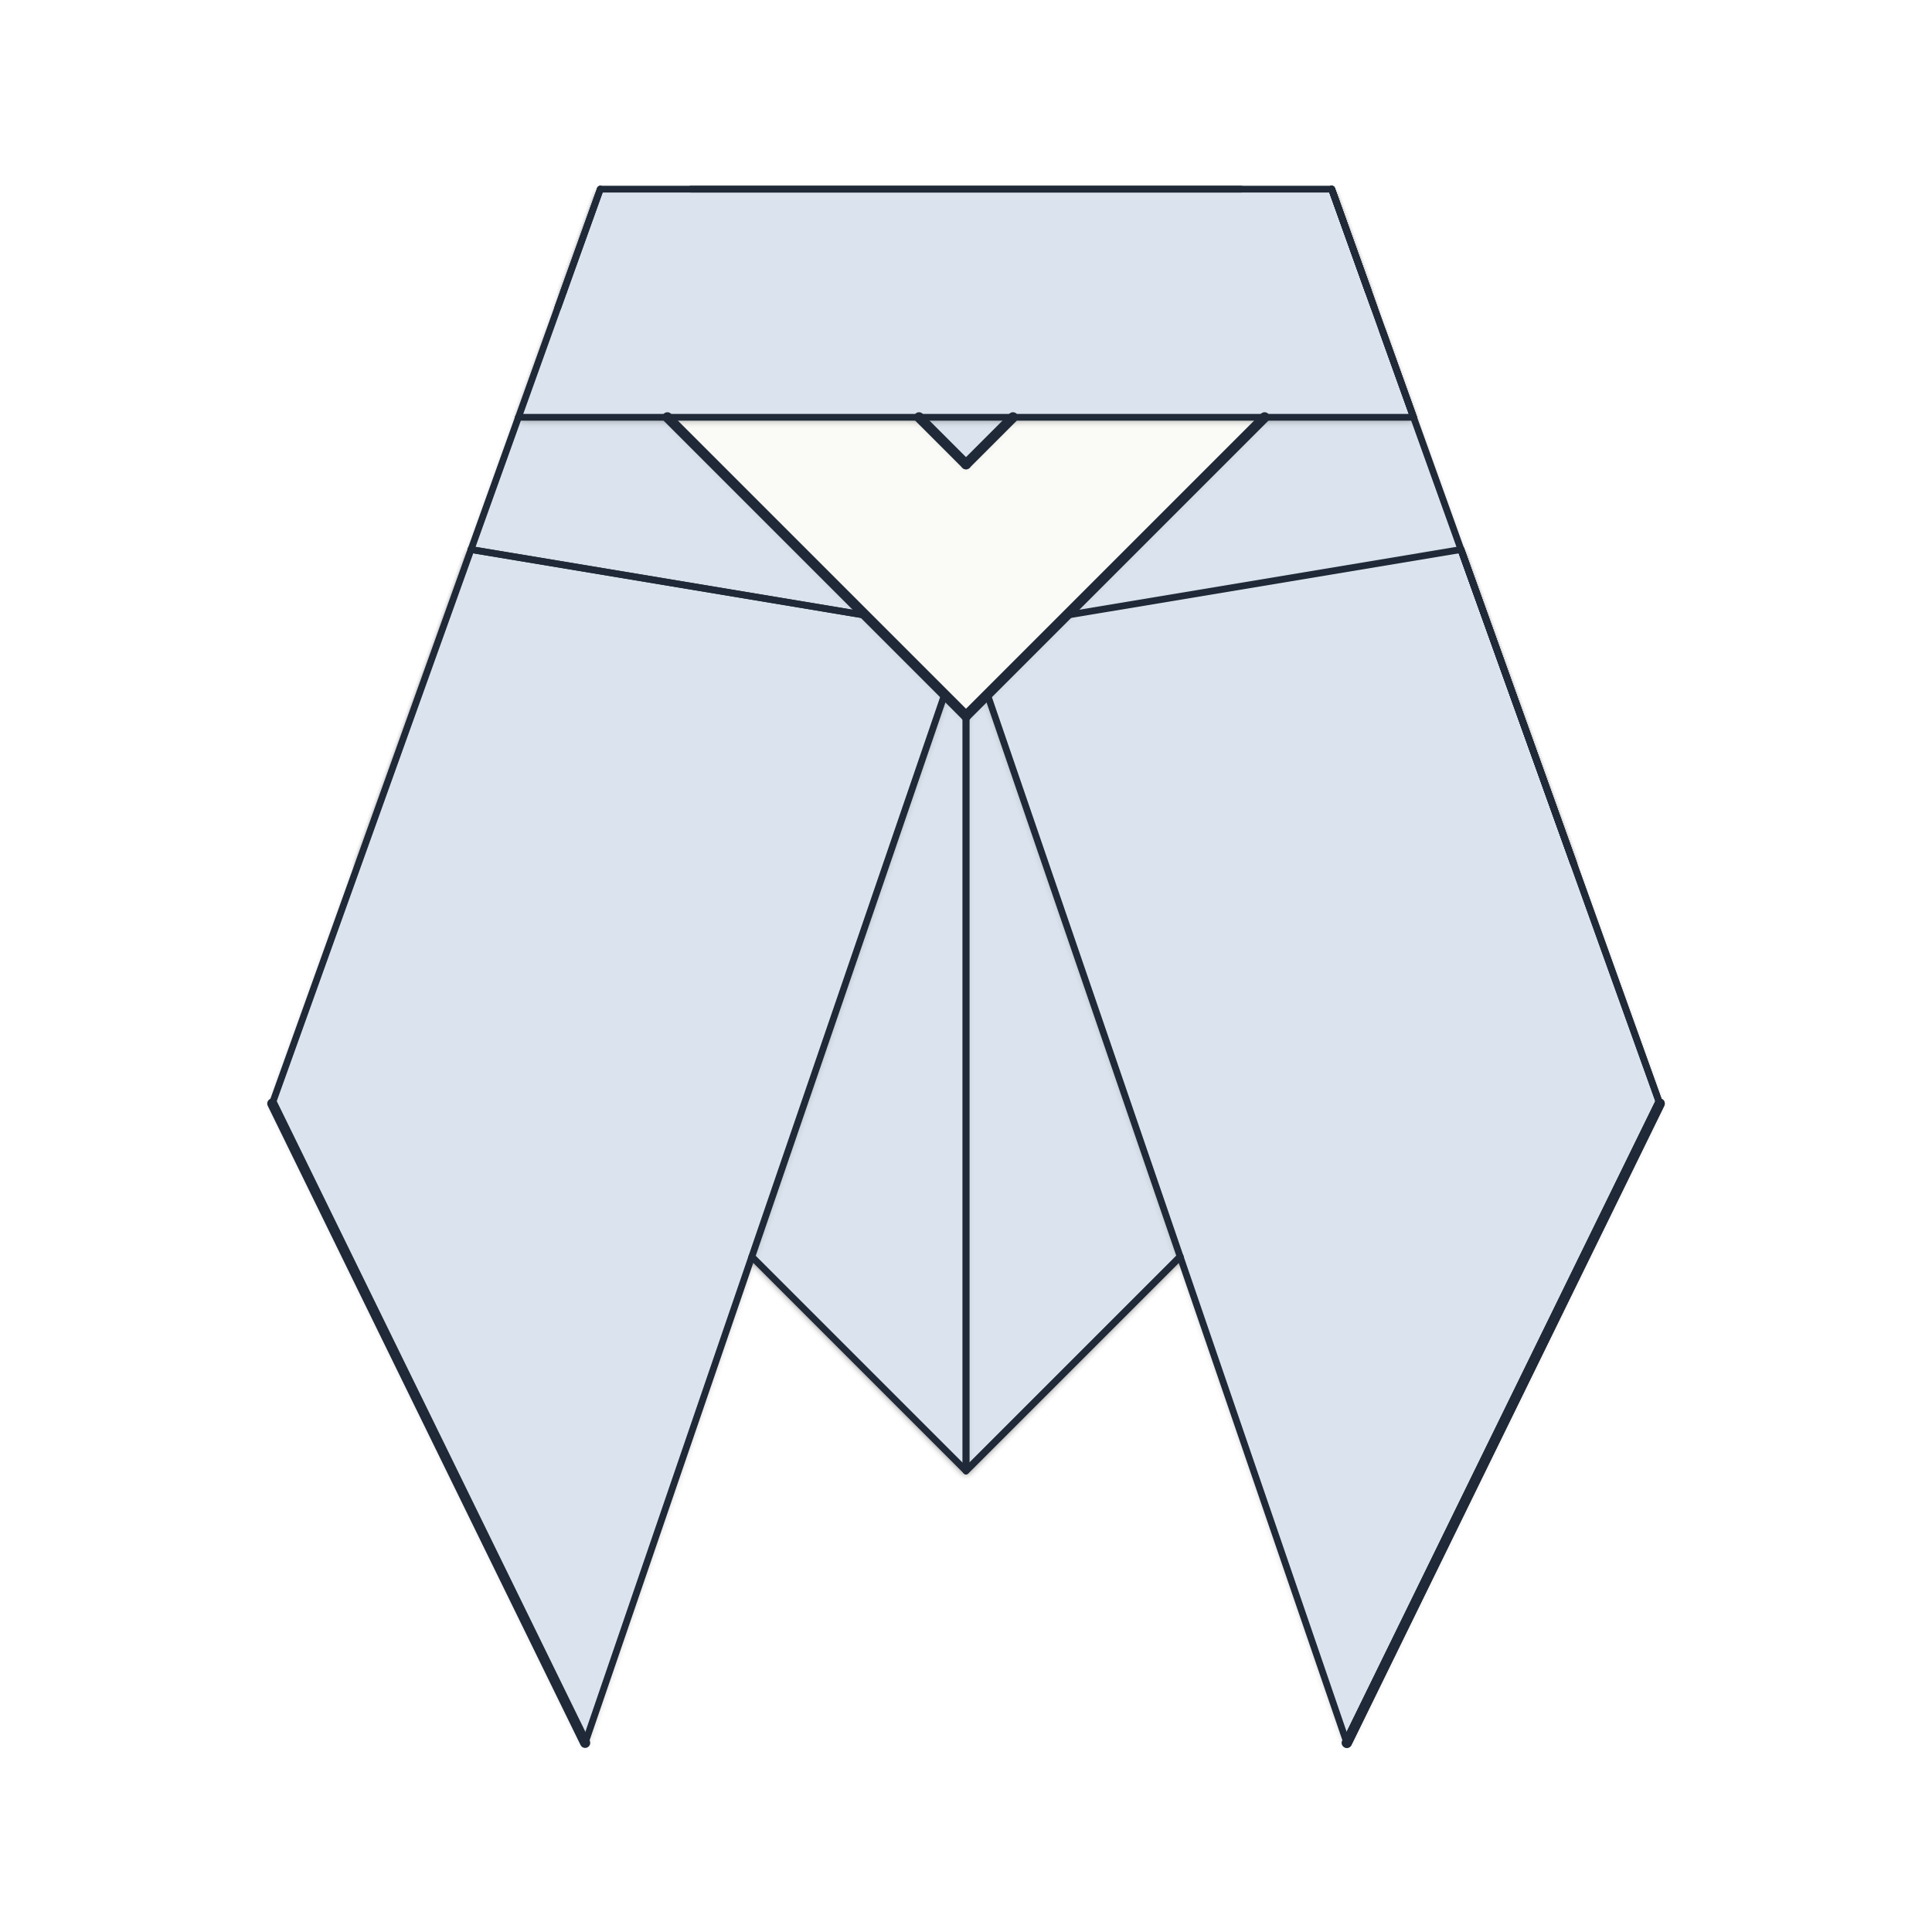
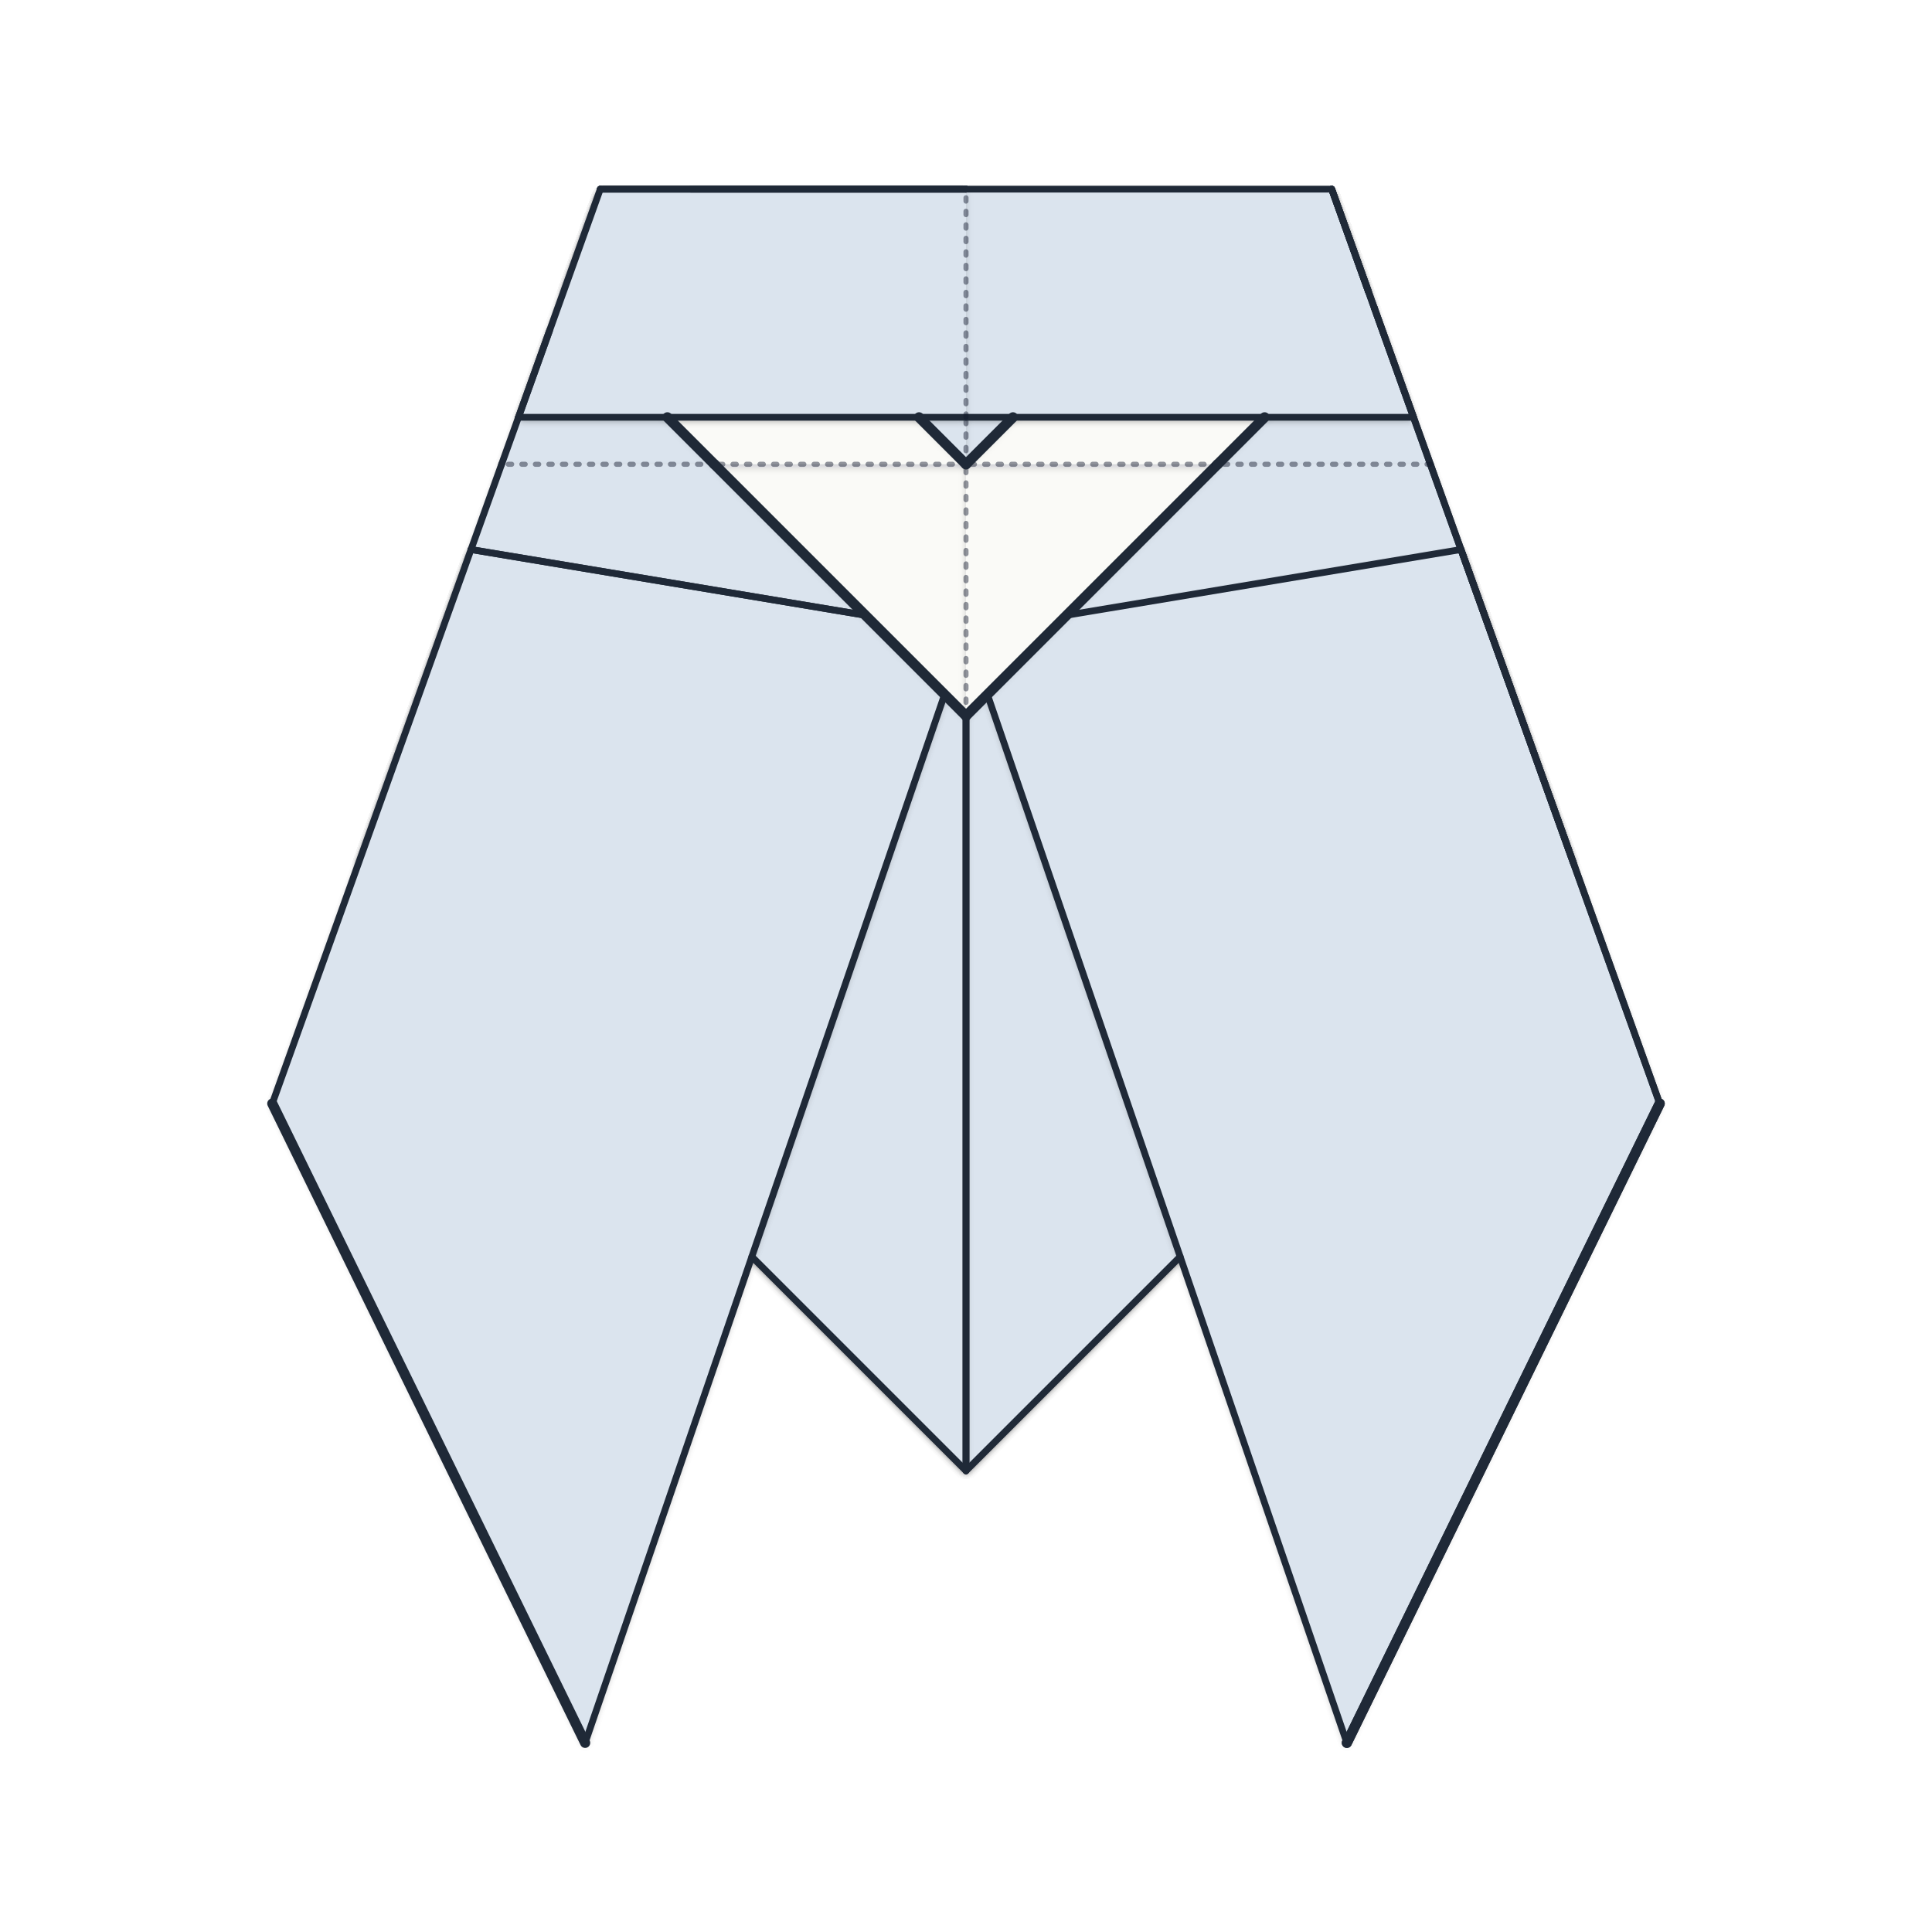
<svg xmlns="http://www.w3.org/2000/svg" width="572" height="572" viewBox="0 0 572 572" font-family="ui-sans-serif, system-ui, sans-serif">
  <defs>
    <filter id="layerShadow" x="-20%" y="-20%" width="140%" height="140%">
      <feDropShadow dx="0" dy="1" stdDeviation="1.1" flood-color="#0f172a" flood-opacity="0.18" />
    </filter>
  </defs>
  <g data-layer="paper">
    <polygon points="153.497,123.548 166.234,134.034 261.315,124.819 177.725,56" fill="#fafaf7" stroke="none" filter="url(#layerShadow)" data-kind="face" data-face-index="0" />
    <polygon points="177.725,56 261.315,124.819 218.669,128.953 166.858,86.297" fill="#dbe4ee" stroke="none" filter="url(#layerShadow)" data-kind="face" data-face-index="1" />
    <polygon points="166.858,86.297 218.669,128.953 214.536,86.306 177.725,56" fill="#fafaf7" stroke="none" filter="url(#layerShadow)" data-kind="face" data-face-index="2" />
    <polygon points="162.725,97.821 166.234,134.034 153.497,123.548" fill="#dbe4ee" stroke="none" filter="url(#layerShadow)" data-kind="face" data-face-index="3" />
    <polygon points="177.725,56 214.536,86.306 165.138,91.093" fill="#dbe4ee" stroke="none" filter="url(#layerShadow)" data-kind="face" data-face-index="4" />
    <polygon points="80.619,326.727 272.427,239.476 139.454,162.697" fill="#fafaf7" stroke="none" filter="url(#layerShadow)" data-kind="face" data-face-index="5" />
    <polygon points="272.427,239.476 80.619,326.727 139.454,162.697" fill="#dbe4ee" stroke="none" filter="url(#layerShadow)" data-kind="face" data-face-index="6" />
    <polygon points="272.427,239.476 139.454,162.697 106.134,255.592" fill="#fafaf7" stroke="none" filter="url(#layerShadow)" data-kind="face" data-face-index="7" />
    <polygon points="139.454,162.697 272.427,239.476 106.134,255.592" fill="#dbe4ee" stroke="none" filter="url(#layerShadow)" data-kind="face" data-face-index="8" />
-     <polygon points="106.134,255.592 272.427,239.476 261.315,124.819 177.725,56" fill="#fafaf7" stroke="none" filter="url(#layerShadow)" data-kind="face" data-face-index="9" />
-     <polygon points="177.725,56 261.315,124.819 272.427,239.476 106.134,255.592" fill="#dbe4ee" stroke="none" filter="url(#layerShadow)" data-kind="face" data-face-index="10" />
-     <polygon points="310.685,124.819 405.766,134.034 418.503,123.548 394.275,56" fill="#fafaf7" stroke="none" filter="url(#layerShadow)" data-kind="face" data-face-index="11" />
-     <polygon points="353.331,128.953 310.685,124.819 394.275,56 405.142,86.297" fill="#dbe4ee" stroke="none" filter="url(#layerShadow)" data-kind="face" data-face-index="12" />
-     <polygon points="357.464,86.306 353.331,128.953 405.142,86.297 394.275,56" fill="#fafaf7" stroke="none" filter="url(#layerShadow)" data-kind="face" data-face-index="13" />
-     <polygon points="405.766,134.034 409.275,97.821 418.503,123.548" fill="#dbe4ee" stroke="none" filter="url(#layerShadow)" data-kind="face" data-face-index="14" />
-     <polygon points="406.862,91.093 357.464,86.306 394.275,56" fill="#dbe4ee" stroke="none" filter="url(#layerShadow)" data-kind="face" data-face-index="15" />
-     <polygon points="299.573,239.476 491.381,326.727 432.546,162.697" fill="#fafaf7" stroke="none" filter="url(#layerShadow)" data-kind="face" data-face-index="16" />
-     <polygon points="491.381,326.727 299.573,239.476 432.546,162.697" fill="#dbe4ee" stroke="none" filter="url(#layerShadow)" data-kind="face" data-face-index="17" />
-     <polygon points="299.573,239.476 465.866,255.592 432.546,162.697" fill="#fafaf7" stroke="none" filter="url(#layerShadow)" data-kind="face" data-face-index="18" />
-     <polygon points="299.573,239.476 432.546,162.697 465.866,255.592" fill="#dbe4ee" stroke="none" filter="url(#layerShadow)" data-kind="face" data-face-index="19" />
-     <polygon points="310.685,124.819 299.573,239.476 465.866,255.592 394.275,56" fill="#fafaf7" stroke="none" filter="url(#layerShadow)" data-kind="face" data-face-index="20" />
-     <polygon points="299.573,239.476 310.685,124.819 394.275,56 465.866,255.592" fill="#dbe4ee" stroke="none" filter="url(#layerShadow)" data-kind="face" data-face-index="21" />
-     <polygon points="394.275,56 177.725,56 106.134,255.592 286,435.458 465.866,255.592" fill="#fafaf7" stroke="none" filter="url(#layerShadow)" data-kind="face" data-face-index="22" />
-     <polygon points="465.866,255.592 286,435.458 106.134,255.592 177.725,56 394.275,56" fill="#dbe4ee" stroke="none" filter="url(#layerShadow)" data-kind="face" data-face-index="23" />
-     <polygon points="432.546,162.697 286,187.122 286,435.458 465.866,255.592" fill="#fafaf7" stroke="none" filter="url(#layerShadow)" data-kind="face" data-face-index="24" />
-     <polygon points="465.866,255.592 286,435.458 286,187.122 432.546,162.697" fill="#dbe4ee" stroke="none" filter="url(#layerShadow)" data-kind="face" data-face-index="25" />
-     <polygon points="286,435.458 286,187.122 139.454,162.697 106.134,255.592" fill="#fafaf7" stroke="none" filter="url(#layerShadow)" data-kind="face" data-face-index="26" />
-     <polygon points="139.454,162.697 286,187.122 286,435.458 106.134,255.592" fill="#dbe4ee" stroke="none" filter="url(#layerShadow)" data-kind="face" data-face-index="27" />
-     <polygon points="398.758,516 491.381,326.727 432.546,162.697 286,187.122" fill="#fafaf7" stroke="none" filter="url(#layerShadow)" data-kind="face" data-face-index="28" />
-     <polygon points="491.381,326.727 398.758,516 286,187.122 432.546,162.697" fill="#dbe4ee" stroke="none" filter="url(#layerShadow)" data-kind="face" data-face-index="29" />
-     <polygon points="80.619,326.727 173.242,516 286,187.122 139.454,162.697" fill="#fafaf7" stroke="none" filter="url(#layerShadow)" data-kind="face" data-face-index="30" />
-     <polygon points="286,187.122 173.242,516 80.619,326.727 139.454,162.697" fill="#dbe4ee" stroke="none" filter="url(#layerShadow)" data-kind="face" data-face-index="31" />
-     <polygon points="286,211.955 406.862,91.093 394.275,56 177.725,56 165.138,91.093" fill="#fafaf7" stroke="none" filter="url(#layerShadow)" data-kind="face" data-face-index="32" />
-     <polygon points="367.454,56 286,137.454 204.546,56" fill="#dbe4ee" stroke="none" filter="url(#layerShadow)" data-kind="face" data-face-index="33" />
-     <polygon points="409.275,97.821 367.454,56 204.546,56 162.725,97.821 153.497,123.548 418.503,123.548" fill="#fafaf7" stroke="none" filter="url(#layerShadow)" data-kind="face" data-face-index="34" />
-     <polygon points="405.142,86.297 166.858,86.297 177.725,56 394.275,56" fill="#dbe4ee" stroke="none" filter="url(#layerShadow)" data-kind="face" data-face-index="35" />
-     <polygon points="394.275,56 177.725,56 166.858,86.297 405.142,86.297" fill="#fafaf7" stroke="none" filter="url(#layerShadow)" data-kind="face" data-face-index="36" />
-     <polygon points="418.503,123.548 153.497,123.548 177.725,56 394.275,56" fill="#dbe4ee" stroke="none" filter="url(#layerShadow)" data-kind="face" data-face-index="37" />
+     <polygon points="272.427,239.476 261.315,124.819 177.725,56 148.509,137.454" fill="#fafaf7" stroke="none" filter="url(#layerShadow)" data-kind="face" data-face-index="9" />
+     <polygon points="106.134,255.592 272.427,239.476 148.509,137.454" fill="#fafaf7" stroke="none" filter="url(#layerShadow)" data-kind="face" data-face-index="10" />
+     <polygon points="272.427,239.476 106.134,255.592 148.509,137.454" fill="#dbe4ee" stroke="none" filter="url(#layerShadow)" data-kind="face" data-face-index="11" />
+     <polygon points="177.725,56 261.315,124.819 272.427,239.476 148.509,137.454" fill="#dbe4ee" stroke="none" filter="url(#layerShadow)" data-kind="face" data-face-index="12" />
+     <polygon points="310.685,124.819 405.766,134.034 418.503,123.548 394.275,56" fill="#fafaf7" stroke="none" filter="url(#layerShadow)" data-kind="face" data-face-index="13" />
+     <polygon points="353.331,128.953 310.685,124.819 394.275,56 405.142,86.297" fill="#dbe4ee" stroke="none" filter="url(#layerShadow)" data-kind="face" data-face-index="14" />
+     <polygon points="357.464,86.306 353.331,128.953 405.142,86.297 394.275,56" fill="#fafaf7" stroke="none" filter="url(#layerShadow)" data-kind="face" data-face-index="15" />
+     <polygon points="405.766,134.034 409.275,97.821 418.503,123.548" fill="#dbe4ee" stroke="none" filter="url(#layerShadow)" data-kind="face" data-face-index="16" />
+     <polygon points="406.862,91.093 357.464,86.306 394.275,56" fill="#dbe4ee" stroke="none" filter="url(#layerShadow)" data-kind="face" data-face-index="17" />
+     <polygon points="299.573,239.476 491.381,326.727 432.546,162.697" fill="#fafaf7" stroke="none" filter="url(#layerShadow)" data-kind="face" data-face-index="18" />
+     <polygon points="491.381,326.727 299.573,239.476 432.546,162.697" fill="#dbe4ee" stroke="none" filter="url(#layerShadow)" data-kind="face" data-face-index="19" />
+     <polygon points="299.573,239.476 465.866,255.592 432.546,162.697" fill="#fafaf7" stroke="none" filter="url(#layerShadow)" data-kind="face" data-face-index="20" />
+     <polygon points="299.573,239.476 432.546,162.697 465.866,255.592" fill="#dbe4ee" stroke="none" filter="url(#layerShadow)" data-kind="face" data-face-index="21" />
+     <polygon points="310.685,124.819 299.573,239.476 423.491,137.454 394.275,56" fill="#fafaf7" stroke="none" filter="url(#layerShadow)" data-kind="face" data-face-index="22" />
+     <polygon points="299.573,239.476 465.866,255.592 423.491,137.454" fill="#fafaf7" stroke="none" filter="url(#layerShadow)" data-kind="face" data-face-index="23" />
+     <polygon points="299.573,239.476 423.491,137.454 465.866,255.592" fill="#dbe4ee" stroke="none" filter="url(#layerShadow)" data-kind="face" data-face-index="24" />
+     <polygon points="299.573,239.476 310.685,124.819 394.275,56 423.491,137.454" fill="#dbe4ee" stroke="none" filter="url(#layerShadow)" data-kind="face" data-face-index="25" />
+     <polygon points="286,137.454 286,435.458 465.866,255.592 423.491,137.454" fill="#fafaf7" stroke="none" filter="url(#layerShadow)" data-kind="face" data-face-index="26" />
+     <polygon points="394.275,56 286,56 286,137.454 423.491,137.454" fill="#fafaf7" stroke="none" filter="url(#layerShadow)" data-kind="face" data-face-index="27" />
+     <polygon points="148.509,137.454 106.134,255.592 286,435.458 286,137.454" fill="#fafaf7" stroke="none" filter="url(#layerShadow)" data-kind="face" data-face-index="28" />
+     <polygon points="286,56 177.725,56 148.509,137.454 286,137.454" fill="#fafaf7" stroke="none" filter="url(#layerShadow)" data-kind="face" data-face-index="29" />
+     <polygon points="148.509,137.454 177.725,56 286,56 286,137.454" fill="#dbe4ee" stroke="none" filter="url(#layerShadow)" data-kind="face" data-face-index="30" />
+     <polygon points="286,435.458 106.134,255.592 148.509,137.454 286,137.454" fill="#dbe4ee" stroke="none" filter="url(#layerShadow)" data-kind="face" data-face-index="31" />
+     <polygon points="286,137.454 286,56 394.275,56 423.491,137.454" fill="#dbe4ee" stroke="none" filter="url(#layerShadow)" data-kind="face" data-face-index="32" />
+     <polygon points="465.866,255.592 286,435.458 286,137.454 423.491,137.454" fill="#dbe4ee" stroke="none" filter="url(#layerShadow)" data-kind="face" data-face-index="33" />
+     <polygon points="432.546,162.697 286,187.122 286,435.458 465.866,255.592" fill="#fafaf7" stroke="none" filter="url(#layerShadow)" data-kind="face" data-face-index="34" />
+     <polygon points="465.866,255.592 286,435.458 286,187.122 432.546,162.697" fill="#dbe4ee" stroke="none" filter="url(#layerShadow)" data-kind="face" data-face-index="35" />
+     <polygon points="286,435.458 286,187.122 139.454,162.697 106.134,255.592" fill="#fafaf7" stroke="none" filter="url(#layerShadow)" data-kind="face" data-face-index="36" />
+     <polygon points="139.454,162.697 286,187.122 286,435.458 106.134,255.592" fill="#dbe4ee" stroke="none" filter="url(#layerShadow)" data-kind="face" data-face-index="37" />
+     <polygon points="398.758,516 491.381,326.727 432.546,162.697 286,187.122" fill="#fafaf7" stroke="none" filter="url(#layerShadow)" data-kind="face" data-face-index="38" />
+     <polygon points="491.381,326.727 398.758,516 286,187.122 432.546,162.697" fill="#dbe4ee" stroke="none" filter="url(#layerShadow)" data-kind="face" data-face-index="39" />
+     <polygon points="80.619,326.727 173.242,516 286,187.122 139.454,162.697" fill="#fafaf7" stroke="none" filter="url(#layerShadow)" data-kind="face" data-face-index="40" />
+     <polygon points="286,187.122 173.242,516 80.619,326.727 139.454,162.697" fill="#dbe4ee" stroke="none" filter="url(#layerShadow)" data-kind="face" data-face-index="41" />
+     <polygon points="286,211.955 286,137.454 211.499,137.454" fill="#fafaf7" stroke="none" filter="url(#layerShadow)" data-kind="face" data-face-index="42" />
+     <polygon points="286,137.454 286,56 177.725,56 165.138,91.093 211.499,137.454" fill="#fafaf7" stroke="none" filter="url(#layerShadow)" data-kind="face" data-face-index="43" />
+     <polygon points="286,211.955 360.501,137.454 286,137.454" fill="#fafaf7" stroke="none" filter="url(#layerShadow)" data-kind="face" data-face-index="44" />
+     <polygon points="360.501,137.454 406.862,91.093 394.275,56 286,56 286,137.454" fill="#fafaf7" stroke="none" filter="url(#layerShadow)" data-kind="face" data-face-index="45" />
+     <polygon points="367.454,56 286,137.454 286,56" fill="#dbe4ee" stroke="none" filter="url(#layerShadow)" data-kind="face" data-face-index="46" />
+     <polygon points="286,137.454 204.546,56 286,56" fill="#dbe4ee" stroke="none" filter="url(#layerShadow)" data-kind="face" data-face-index="47" />
+     <polygon points="409.275,97.821 367.454,56 286,56 286,123.548 418.503,123.548" fill="#fafaf7" stroke="none" filter="url(#layerShadow)" data-kind="face" data-face-index="48" />
+     <polygon points="286,56 204.546,56 162.725,97.821 153.497,123.548 286,123.548" fill="#fafaf7" stroke="none" filter="url(#layerShadow)" data-kind="face" data-face-index="49" />
+     <polygon points="286,86.297 166.858,86.297 177.725,56 286,56" fill="#dbe4ee" stroke="none" filter="url(#layerShadow)" data-kind="face" data-face-index="50" />
+     <polygon points="405.142,86.297 286,86.297 286,56 394.275,56" fill="#dbe4ee" stroke="none" filter="url(#layerShadow)" data-kind="face" data-face-index="51" />
+     <polygon points="286,56 177.725,56 166.858,86.297 286,86.297" fill="#fafaf7" stroke="none" filter="url(#layerShadow)" data-kind="face" data-face-index="52" />
+     <polygon points="394.275,56 286,56 286,86.297 405.142,86.297" fill="#fafaf7" stroke="none" filter="url(#layerShadow)" data-kind="face" data-face-index="53" />
+     <polygon points="418.503,123.548 286,123.548 286,56 394.275,56" fill="#dbe4ee" stroke="none" filter="url(#layerShadow)" data-kind="face" data-face-index="54" />
+     <polygon points="286,123.548 153.497,123.548 177.725,56 286,56" fill="#dbe4ee" stroke="none" filter="url(#layerShadow)" data-kind="face" data-face-index="55" />
  </g>
  <g data-layer="creases">
-     <line class="crease-V" data-kind="crease" x1="177.725" y1="56" x2="153.497" y2="123.548" stroke="#1f2937" stroke-width="2" stroke-linecap="round" data-name="kl" data-bel-name="kl" data-crease-id="9" />
-     <line class="crease-M" data-kind="crease" x1="166.858" y1="86.297" x2="177.725" y2="56" stroke="#1f2937" stroke-width="2" stroke-linecap="round" data-name="kl" data-bel-name="kl" data-crease-id="9" />
-     <line class="crease-M" data-kind="crease" x1="165.138" y1="91.093" x2="166.858" y2="86.297" stroke="#1f2937" stroke-width="2" stroke-linecap="round" data-name="kl" data-bel-name="kl" data-crease-id="9" />
-     <line class="crease-V" data-kind="crease" x1="139.454" y1="162.697" x2="80.619" y2="326.727" stroke="#1f2937" stroke-width="2" stroke-linecap="round" data-name="kl" data-bel-name="kl" data-crease-id="9" />
-     <line class="crease-V" data-kind="crease" x1="153.497" y1="123.548" x2="139.454" y2="162.697" stroke="#1f2937" stroke-width="2" stroke-linecap="round" data-name="kl" data-bel-name="kl" data-crease-id="9" />
-     <line class="crease-V" data-kind="crease" x1="418.503" y1="123.548" x2="394.275" y2="56" stroke="#1f2937" stroke-width="2" stroke-linecap="round" data-name="kr" data-bel-name="kr" data-crease-id="8" />
-     <line class="crease-M" data-kind="crease" x1="394.275" y1="56" x2="405.142" y2="86.297" stroke="#1f2937" stroke-width="2" stroke-linecap="round" data-name="kr" data-bel-name="kr" data-crease-id="8" />
-     <line class="crease-V" data-kind="crease" x1="405.142" y1="86.297" x2="394.275" y2="56" stroke="#1f2937" stroke-width="2" stroke-linecap="round" data-name="kr" data-bel-name="kr" data-crease-id="8" />
-     <line class="crease-M" data-kind="crease" x1="409.275" y1="97.821" x2="418.503" y2="123.548" stroke="#1f2937" stroke-width="2" stroke-linecap="round" data-name="kr" data-bel-name="kr" data-crease-id="8" />
-     <line class="crease-M" data-kind="crease" x1="394.275" y1="56" x2="406.862" y2="91.093" stroke="#1f2937" stroke-width="2" stroke-linecap="round" data-name="kr" data-bel-name="kr" data-crease-id="8" />
-     <line class="crease-V" data-kind="crease" x1="491.381" y1="326.727" x2="432.546" y2="162.697" stroke="#1f2937" stroke-width="2" stroke-linecap="round" data-name="kr" data-bel-name="kr" data-crease-id="8" />
-     <line class="crease-M" data-kind="crease" x1="432.546" y1="162.697" x2="491.381" y2="326.727" stroke="#1f2937" stroke-width="2" stroke-linecap="round" data-name="kr" data-bel-name="kr" data-crease-id="8" />
-     <line class="crease-V" data-kind="crease" x1="465.866" y1="255.592" x2="432.546" y2="162.697" stroke="#1f2937" stroke-width="2" stroke-linecap="round" data-name="kr" data-bel-name="kr" data-crease-id="8" />
-     <line class="crease-M" data-kind="crease" x1="432.546" y1="162.697" x2="465.866" y2="255.592" stroke="#1f2937" stroke-width="2" stroke-linecap="round" data-name="kr" data-bel-name="kr" data-crease-id="8" />
-     <line class="crease-V" data-kind="crease" x1="465.866" y1="255.592" x2="394.275" y2="56" stroke="#1f2937" stroke-width="2" stroke-linecap="round" data-name="kr" data-bel-name="kr" data-crease-id="8" />
-     <line class="crease-V" data-kind="crease" x1="394.275" y1="56" x2="177.725" y2="56" stroke="#1f2937" stroke-width="2" stroke-linecap="round" data-name="s6" data-bel-name="s6" data-crease-id="7" />
+     <line class="crease-V" data-kind="crease" x1="177.725" y1="56" x2="153.497" y2="123.548" stroke="#1f2937" stroke-width="2" stroke-linecap="round" data-name="kl" data-bel-name="kl" data-crease-id="11" />
+     <line class="crease-M" data-kind="crease" x1="153.497" y1="123.548" x2="162.725" y2="97.821" stroke="#1f2937" stroke-width="2" stroke-linecap="round" data-name="kl" data-bel-name="kl" data-crease-id="11" />
+     <line class="crease-V" data-kind="crease" x1="139.454" y1="162.697" x2="80.619" y2="326.727" stroke="#1f2937" stroke-width="2" stroke-linecap="round" data-name="kl" data-bel-name="kl" data-crease-id="11" />
+     <line class="crease-V" data-kind="crease" x1="153.497" y1="123.548" x2="148.509" y2="137.454" stroke="#1f2937" stroke-width="2" stroke-linecap="round" data-name="kl" data-bel-name="kl" data-crease-id="11" />
+     <line class="crease-V" data-kind="crease" x1="148.509" y1="137.454" x2="139.454" y2="162.697" stroke="#1f2937" stroke-width="2" stroke-linecap="round" data-name="kl" data-bel-name="kl" data-crease-id="11" />
+     <line class="crease-V" data-kind="crease" x1="418.503" y1="123.548" x2="394.275" y2="56" stroke="#1f2937" stroke-width="2" stroke-linecap="round" data-name="kr" data-bel-name="kr" data-crease-id="10" />
+     <line class="crease-M" data-kind="crease" x1="394.275" y1="56" x2="405.142" y2="86.297" stroke="#1f2937" stroke-width="2" stroke-linecap="round" data-name="kr" data-bel-name="kr" data-crease-id="10" />
+     <line class="crease-V" data-kind="crease" x1="405.142" y1="86.297" x2="394.275" y2="56" stroke="#1f2937" stroke-width="2" stroke-linecap="round" data-name="kr" data-bel-name="kr" data-crease-id="10" />
+     <line class="crease-M" data-kind="crease" x1="394.275" y1="56" x2="406.862" y2="91.093" stroke="#1f2937" stroke-width="2" stroke-linecap="round" data-name="kr" data-bel-name="kr" data-crease-id="10" />
+     <line class="crease-V" data-kind="crease" x1="491.381" y1="326.727" x2="432.546" y2="162.697" stroke="#1f2937" stroke-width="2" stroke-linecap="round" data-name="kr" data-bel-name="kr" data-crease-id="10" />
+     <line class="crease-M" data-kind="crease" x1="432.546" y1="162.697" x2="491.381" y2="326.727" stroke="#1f2937" stroke-width="2" stroke-linecap="round" data-name="kr" data-bel-name="kr" data-crease-id="10" />
+     <line class="crease-V" data-kind="crease" x1="465.866" y1="255.592" x2="432.546" y2="162.697" stroke="#1f2937" stroke-width="2" stroke-linecap="round" data-name="kr" data-bel-name="kr" data-crease-id="10" />
+     <line class="crease-M" data-kind="crease" x1="432.546" y1="162.697" x2="465.866" y2="255.592" stroke="#1f2937" stroke-width="2" stroke-linecap="round" data-name="kr" data-bel-name="kr" data-crease-id="10" />
+     <line class="crease-V" data-kind="crease" x1="423.491" y1="137.454" x2="406.862" y2="91.093" stroke="#1f2937" stroke-width="2" stroke-linecap="round" data-name="kr" data-bel-name="kr" data-crease-id="10" />
+     <line class="crease-V" data-kind="crease" x1="432.546" y1="162.697" x2="423.491" y2="137.454" stroke="#1f2937" stroke-width="2" stroke-linecap="round" data-name="kr" data-bel-name="kr" data-crease-id="10" />
+     <line class="crease-M" data-kind="crease" x1="423.491" y1="137.454" x2="432.546" y2="162.697" stroke="#1f2937" stroke-width="2" stroke-linecap="round" data-name="kr" data-bel-name="kr" data-crease-id="10" />
+     <line class="crease-M" data-kind="crease" x1="406.862" y1="91.093" x2="423.491" y2="137.454" stroke="#1f2937" stroke-width="2" stroke-linecap="round" data-name="kr" data-bel-name="kr" data-crease-id="10" />
+     <line class="crease-V" data-kind="crease" x1="286" y1="435.458" x2="349.405" y2="372.053" stroke="#1f2937" stroke-width="2" stroke-linecap="round" data-name="r" data-bel-name="r" data-crease-id="1" />
+     <line class="crease-V" data-kind="crease" x1="394.275" y1="56" x2="286" y2="56" stroke="#1f2937" stroke-width="2" stroke-linecap="round" data-name="s6" data-bel-name="s6" data-crease-id="9" />
    <line class="crease-V" data-kind="crease" x1="222.595" y1="372.053" x2="286" y2="435.458" stroke="#1f2937" stroke-width="2" stroke-linecap="round" data-name="l" data-bel-name="l" data-crease-id="2" />
-     <line class="crease-V" data-kind="crease" x1="286" y1="435.458" x2="349.405" y2="372.053" stroke="#1f2937" stroke-width="2" stroke-linecap="round" data-name="r" data-bel-name="r" data-crease-id="1" />
-     <line class="crease-M" data-kind="crease" x1="349.405" y1="372.053" x2="286" y2="435.458" stroke="#1f2937" stroke-width="2" stroke-linecap="round" data-name="r" data-bel-name="r" data-crease-id="1" />
-     <line class="crease-V" data-kind="crease" x1="432.546" y1="162.697" x2="315.8" y2="182.155" stroke="#1f2937" stroke-width="2" stroke-linecap="round" data-name="wr" data-bel-name="wr" data-crease-id="3" />
+     <line class="crease-V" data-kind="crease" x1="286" y1="56" x2="177.725" y2="56" stroke="#1f2937" stroke-width="2" stroke-linecap="round" data-name="s6" data-bel-name="s6" data-crease-id="9" />
+     <line class="crease-M" data-kind="crease" x1="177.725" y1="56" x2="286" y2="56" stroke="#1f2937" stroke-width="2" stroke-linecap="round" data-name="s6" data-bel-name="s6" data-crease-id="9" />
+     <line class="crease-F" data-kind="crease" x1="211.499" y1="137.454" x2="148.509" y2="137.454" stroke="#0f172a" stroke-width="1.5" stroke-linecap="round" stroke-dasharray="1 3" opacity="0.45" data-name="hd" data-bel-name="hd" data-crease-id="7" />
+     <line class="crease-F" data-kind="crease" x1="423.491" y1="137.454" x2="360.501" y2="137.454" stroke="#0f172a" stroke-width="1.5" stroke-linecap="round" stroke-dasharray="1 3" opacity="0.45" data-name="hd" data-bel-name="hd" data-crease-id="7" />
+     <line class="crease-V" data-kind="crease" x1="432.546" y1="162.697" x2="315.8" y2="182.155" stroke="#1f2937" stroke-width="2" stroke-linecap="round" data-name="wr" data-bel-name="wr" data-crease-id="4" />
    <line class="crease-V" data-kind="crease" x1="286" y1="211.955" x2="286" y2="435.458" stroke="#1f2937" stroke-width="2" stroke-linecap="round" data-name="bd" data-bel-name="bd" data-crease-id="0" />
    <line class="crease-V" data-kind="crease" x1="286" y1="435.458" x2="286" y2="211.955" stroke="#1f2937" stroke-width="2" stroke-linecap="round" data-name="bd" data-bel-name="bd" data-crease-id="0" />
-     <line class="crease-V" data-kind="crease" x1="256.2" y1="182.155" x2="139.454" y2="162.697" stroke="#1f2937" stroke-width="2" stroke-linecap="round" data-name="wl" data-bel-name="wl" data-crease-id="4" />
-     <line class="crease-M" data-kind="crease" x1="139.454" y1="162.697" x2="256.2" y2="182.155" stroke="#1f2937" stroke-width="2" stroke-linecap="round" data-name="wl" data-bel-name="wl" data-crease-id="4" />
+     <line class="crease-V" data-kind="crease" x1="256.2" y1="182.155" x2="139.454" y2="162.697" stroke="#1f2937" stroke-width="2" stroke-linecap="round" data-name="wl" data-bel-name="wl" data-crease-id="5" />
+     <line class="crease-M" data-kind="crease" x1="139.454" y1="162.697" x2="256.2" y2="182.155" stroke="#1f2937" stroke-width="2" stroke-linecap="round" data-name="wl" data-bel-name="wl" data-crease-id="5" />
    <line class="crease-B" data-kind="crease" x1="398.758" y1="516" x2="491.381" y2="326.727" stroke="#1f2937" stroke-width="3" stroke-linecap="round" />
    <line class="crease-V" data-kind="crease" x1="292.341" y1="205.615" x2="398.758" y2="516" stroke="#1f2937" stroke-width="2" stroke-linecap="round" data-name="bd" data-bel-name="bd" data-crease-id="0" />
    <line class="crease-B" data-kind="crease" x1="491.381" y1="326.727" x2="398.758" y2="516" stroke="#1f2937" stroke-width="3" stroke-linecap="round" />
    <line class="crease-V" data-kind="crease" x1="173.242" y1="516" x2="279.659" y2="205.615" stroke="#1f2937" stroke-width="2" stroke-linecap="round" data-name="bd" data-bel-name="bd" data-crease-id="0" />
    <line class="crease-B" data-kind="crease" x1="173.242" y1="516" x2="80.619" y2="326.727" stroke="#1f2937" stroke-width="3" stroke-linecap="round" />
-     <line class="crease-B" data-kind="crease" x1="286" y1="211.955" x2="374.408" y2="123.548" stroke="#1f2937" stroke-width="3" stroke-linecap="round" />
-     <line class="crease-B" data-kind="crease" x1="197.592" y1="123.548" x2="286" y2="211.955" stroke="#1f2937" stroke-width="3" stroke-linecap="round" />
+     <line class="crease-F" data-kind="crease" x1="286" y1="211.955" x2="286" y2="137.454" stroke="#0f172a" stroke-width="1.5" stroke-linecap="round" stroke-dasharray="1 3" opacity="0.45" data-name="mid" data-bel-name="mid" data-crease-id="3" />
+     <line class="crease-F" data-kind="crease" x1="286" y1="137.454" x2="211.499" y2="137.454" stroke="#0f172a" stroke-width="1.5" stroke-linecap="round" stroke-dasharray="1 3" opacity="0.45" data-name="hd" data-bel-name="hd" data-crease-id="7" />
+     <line class="crease-B" data-kind="crease" x1="211.499" y1="137.454" x2="286" y2="211.955" stroke="#1f2937" stroke-width="3" stroke-linecap="round" />
+     <line class="crease-V" data-kind="crease" x1="286" y1="56" x2="177.725" y2="56" stroke="#1f2937" stroke-width="2" stroke-linecap="round" data-name="s6" data-bel-name="s6" data-crease-id="9" />
+     <line class="crease-B" data-kind="crease" x1="197.592" y1="123.548" x2="211.499" y2="137.454" stroke="#1f2937" stroke-width="3" stroke-linecap="round" />
+     <line class="crease-B" data-kind="crease" x1="286" y1="211.955" x2="360.501" y2="137.454" stroke="#1f2937" stroke-width="3" stroke-linecap="round" />
+     <line class="crease-F" data-kind="crease" x1="360.501" y1="137.454" x2="286" y2="137.454" stroke="#0f172a" stroke-width="1.5" stroke-linecap="round" stroke-dasharray="1 3" opacity="0.45" data-name="hd" data-bel-name="hd" data-crease-id="7" />
+     <line class="crease-B" data-kind="crease" x1="360.501" y1="137.454" x2="374.408" y2="123.548" stroke="#1f2937" stroke-width="3" stroke-linecap="round" />
    <line class="crease-B" data-kind="crease" x1="299.907" y1="123.548" x2="286" y2="137.454" stroke="#1f2937" stroke-width="3" stroke-linecap="round" />
+     <line class="crease-F" data-kind="crease" x1="286" y1="137.454" x2="286" y2="123.548" stroke="#0f172a" stroke-width="1.5" stroke-linecap="round" stroke-dasharray="1 3" opacity="0.45" data-name="mid" data-bel-name="mid" data-crease-id="3" />
    <line class="crease-B" data-kind="crease" x1="286" y1="137.454" x2="272.093" y2="123.548" stroke="#1f2937" stroke-width="3" stroke-linecap="round" />
-     <line class="crease-M" data-kind="crease" x1="204.546" y1="56" x2="367.454" y2="56" stroke="#1f2937" stroke-width="2" stroke-linecap="round" data-name="s6" data-bel-name="s6" data-crease-id="7" />
-     <line class="crease-V" data-kind="crease" x1="153.497" y1="123.548" x2="418.503" y2="123.548" stroke="#1f2937" stroke-width="2" stroke-linecap="round" data-name="s5" data-bel-name="s5" data-crease-id="6" />
+     <line class="crease-M" data-kind="crease" x1="204.546" y1="56" x2="286" y2="56" stroke="#1f2937" stroke-width="2" stroke-linecap="round" data-name="s6" data-bel-name="s6" data-crease-id="9" />
+     <line class="crease-V" data-kind="crease" x1="286" y1="123.548" x2="418.503" y2="123.548" stroke="#1f2937" stroke-width="2" stroke-linecap="round" data-name="s5" data-bel-name="s5" data-crease-id="8" />
+     <line class="crease-V" data-kind="crease" x1="153.497" y1="123.548" x2="286" y2="123.548" stroke="#1f2937" stroke-width="2" stroke-linecap="round" data-name="s5" data-bel-name="s5" data-crease-id="8" />
+     <line class="crease-F" data-kind="crease" x1="286" y1="123.548" x2="286" y2="56" stroke="#0f172a" stroke-width="1.5" stroke-linecap="round" stroke-dasharray="1 3" opacity="0.45" data-name="mid" data-bel-name="mid" data-crease-id="3" />
  </g>
  <g data-layer="annotations" />
</svg>
